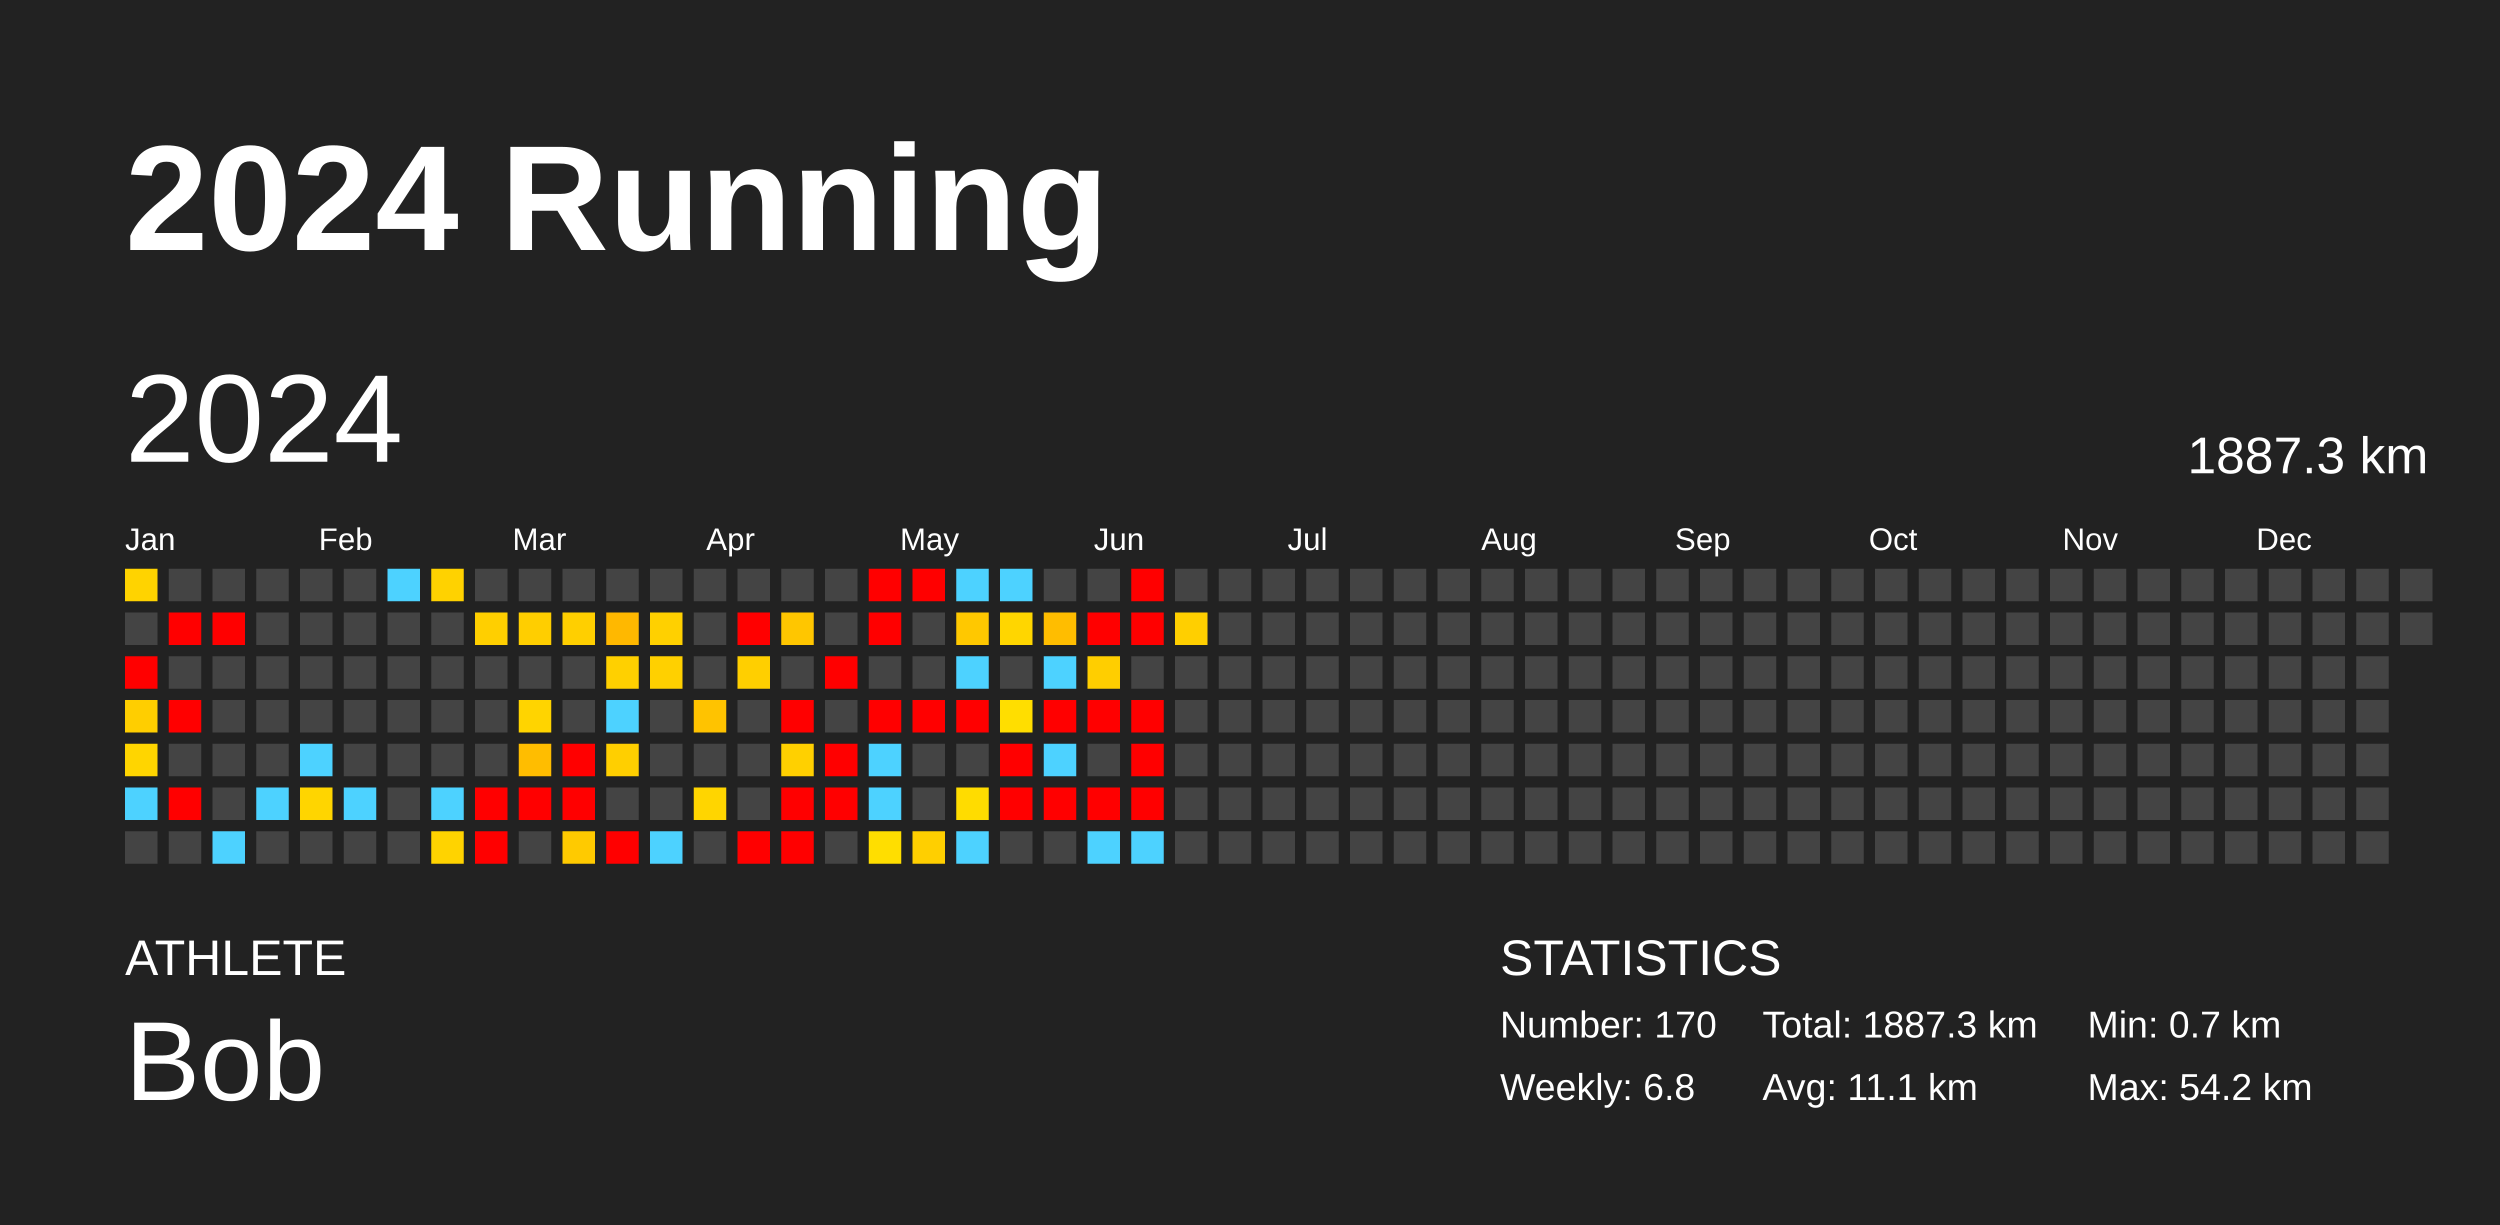
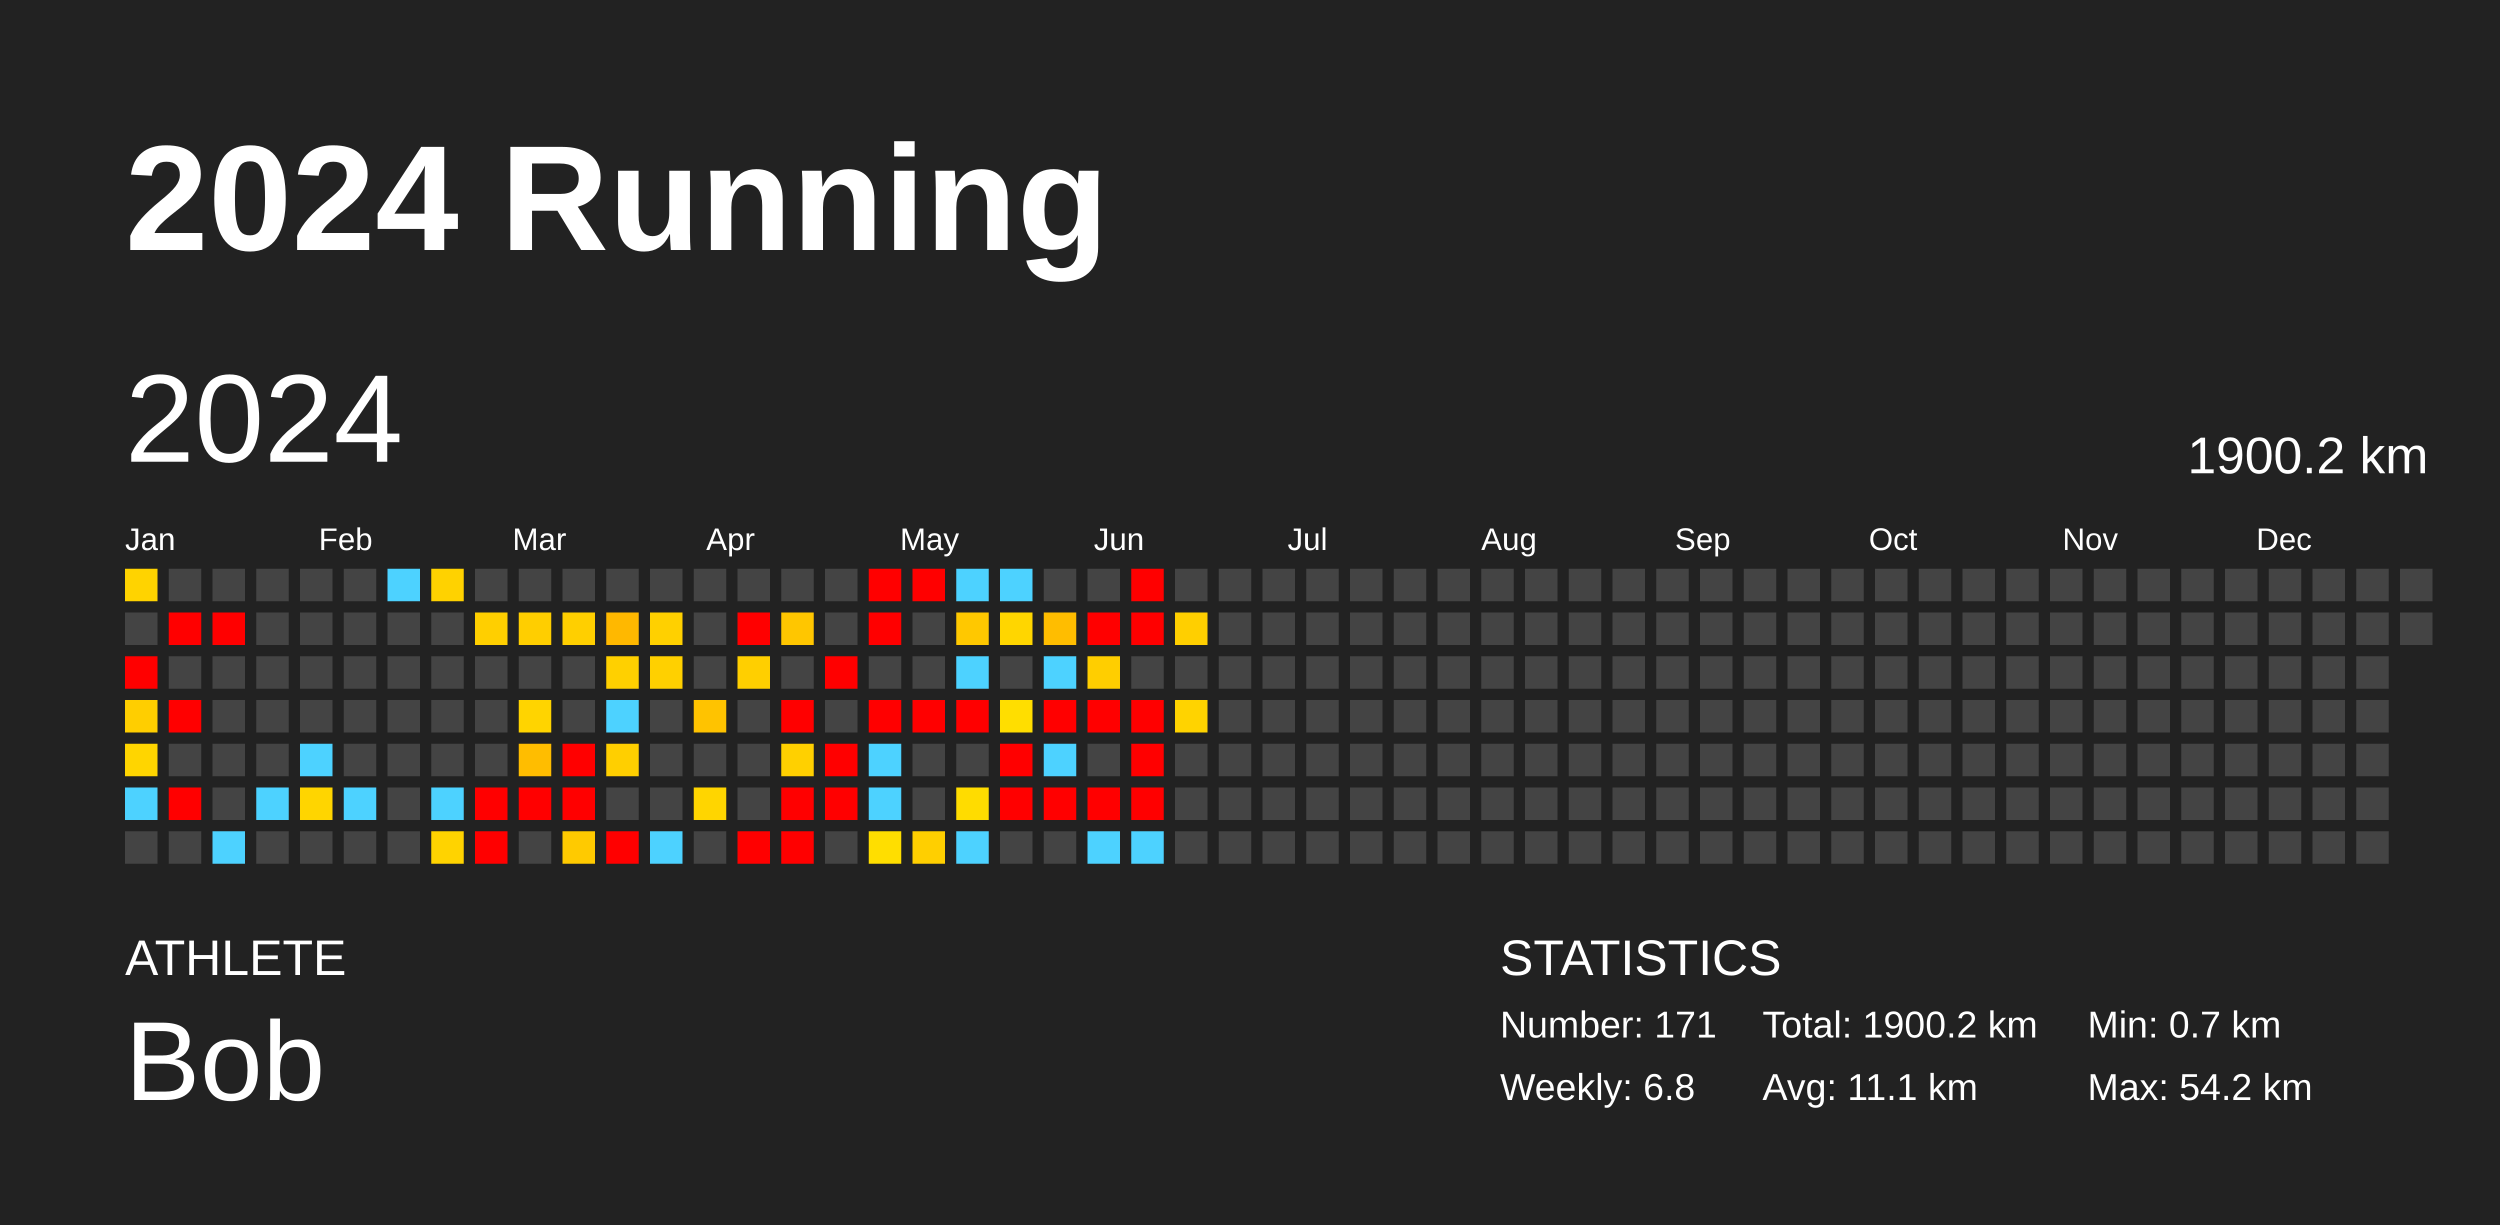
<svg xmlns="http://www.w3.org/2000/svg" baseProfile="full" height="98mm" version="1.1" viewBox="0,0,200,98" width="200mm">
  <defs />
  <rect fill="#222222" height="98" width="200" x="0" y="0" />
  <text fill="#FFFFFF" style="font-size:12px; font-family:Arial; font-weight:bold;" x="10" y="20">2024 Running</text>
  <text fill="#FFFFFF" style="font-size:4px; font-family:Arial" x="10" y="78">ATHLETE</text>
  <text fill="#FFFFFF" style="font-size:9px; font-family:Arial" x="10" y="88">Bob</text>
  <text fill="#FFFFFF" style="font-size:4px; font-family:Arial" x="120" y="78">STATISTICS</text>
-   <text fill="#FFFFFF" style="font-size:3px; font-family:Arial" x="120" y="83">Number: 170</text>
+   <text fill="#FFFFFF" style="font-size:3px; font-family:Arial" x="120" y="83">Number: 171</text>
  <text fill="#FFFFFF" style="font-size:3px; font-family:Arial" x="120" y="88">Weekly: 6.8</text>
-   <text fill="#FFFFFF" style="font-size:3px; font-family:Arial" x="141" y="83">Total: 1887.3 km</text>
+   <text fill="#FFFFFF" style="font-size:3px; font-family:Arial" x="141" y="83">Total: 1900.2 km</text>
  <text fill="#FFFFFF" style="font-size:3px; font-family:Arial" x="141" y="88">Avg: 11.1 km</text>
  <text fill="#FFFFFF" style="font-size:3px; font-family:Arial" x="167" y="83">Min: 0.7 km</text>
  <text fill="#FFFFFF" style="font-size:3px; font-family:Arial" x="167" y="88">Max: 54.2 km</text>
  <text dominant-baseline="hanging" fill="#FFFFFF" style="font-size:10.0px; font-family:Arial;" x="10" y="30">2024</text>
-   <text dominant-baseline="hanging" fill="#FFFFFF" style="font-size:4.125px; font-family:Arial;" x="175" y="35">1887.3 km</text>
+   <text dominant-baseline="hanging" fill="#FFFFFF" style="font-size:4.125px; font-family:Arial;" x="175" y="35">1900.2 km</text>
  <text fill="#FFFFFF" style="font-size:2.5px; font-family:Arial" x="10.0" y="44">Jan</text>
  <text fill="#FFFFFF" style="font-size:2.5px; font-family:Arial" x="25.5" y="44">Feb</text>
  <text fill="#FFFFFF" style="font-size:2.5px; font-family:Arial" x="41.0" y="44">Mar</text>
  <text fill="#FFFFFF" style="font-size:2.5px; font-family:Arial" x="56.5" y="44">Apr</text>
  <text fill="#FFFFFF" style="font-size:2.5px; font-family:Arial" x="72.0" y="44">May</text>
  <text fill="#FFFFFF" style="font-size:2.5px; font-family:Arial" x="87.5" y="44">Jun</text>
  <text fill="#FFFFFF" style="font-size:2.5px; font-family:Arial" x="103.0" y="44">Jul</text>
  <text fill="#FFFFFF" style="font-size:2.5px; font-family:Arial" x="118.5" y="44">Aug</text>
  <text fill="#FFFFFF" style="font-size:2.5px; font-family:Arial" x="134.0" y="44">Sep</text>
  <text fill="#FFFFFF" style="font-size:2.5px; font-family:Arial" x="149.5" y="44">Oct</text>
  <text fill="#FFFFFF" style="font-size:2.5px; font-family:Arial" x="165.0" y="44">Nov</text>
  <text fill="#FFFFFF" style="font-size:2.5px; font-family:Arial" x="180.5" y="44">Dec</text>
  <rect fill="#ffd300" height="2.6" width="2.6" x="10.0" y="45.5" />
  <rect fill="#444444" height="2.6" width="2.6" x="10.0" y="49.0" />
  <rect fill="red" height="2.6" width="2.6" x="10.0" y="52.5" />
  <rect fill="#ffce00" height="2.6" width="2.6" x="10.0" y="56.0" />
  <rect fill="#ffd500" height="2.6" width="2.6" x="10.0" y="59.5" />
  <rect fill="#4dd2ff" height="2.6" width="2.6" x="10.0" y="63.0" />
  <rect fill="#444444" height="2.6" width="2.6" x="10.0" y="66.5" />
  <rect fill="#444444" height="2.6" width="2.6" x="13.5" y="45.5" />
  <rect fill="red" height="2.6" width="2.6" x="13.5" y="49.0" />
  <rect fill="#444444" height="2.6" width="2.6" x="13.5" y="52.5" />
  <rect fill="red" height="2.6" width="2.6" x="13.5" y="56.0" />
  <rect fill="#444444" height="2.6" width="2.6" x="13.5" y="59.5" />
  <rect fill="red" height="2.6" width="2.6" x="13.5" y="63.0" />
  <rect fill="#444444" height="2.6" width="2.6" x="13.5" y="66.5" />
  <rect fill="#444444" height="2.6" width="2.6" x="17.0" y="45.5" />
  <rect fill="red" height="2.6" width="2.6" x="17.0" y="49.0" />
  <rect fill="#444444" height="2.6" width="2.6" x="17.0" y="52.5" />
  <rect fill="#444444" height="2.6" width="2.6" x="17.0" y="56.0" />
  <rect fill="#444444" height="2.6" width="2.6" x="17.0" y="59.5" />
  <rect fill="#444444" height="2.6" width="2.6" x="17.0" y="63.0" />
  <rect fill="#4dd2ff" height="2.6" width="2.6" x="17.0" y="66.5" />
  <rect fill="#444444" height="2.6" width="2.6" x="20.5" y="45.5" />
  <rect fill="#444444" height="2.6" width="2.6" x="20.5" y="49.0" />
  <rect fill="#444444" height="2.6" width="2.6" x="20.5" y="52.5" />
  <rect fill="#444444" height="2.6" width="2.6" x="20.5" y="56.0" />
  <rect fill="#444444" height="2.6" width="2.6" x="20.5" y="59.5" />
  <rect fill="#4dd2ff" height="2.6" width="2.6" x="20.5" y="63.0" />
  <rect fill="#444444" height="2.6" width="2.6" x="20.5" y="66.5" />
  <rect fill="#444444" height="2.6" width="2.6" x="24.0" y="45.5" />
  <rect fill="#444444" height="2.6" width="2.6" x="24.0" y="49.0" />
  <rect fill="#444444" height="2.6" width="2.6" x="24.0" y="52.5" />
  <rect fill="#444444" height="2.6" width="2.6" x="24.0" y="56.0" />
  <rect fill="#4dd2ff" height="2.6" width="2.6" x="24.0" y="59.5" />
  <rect fill="#ffd500" height="2.6" width="2.6" x="24.0" y="63.0" />
  <rect fill="#444444" height="2.6" width="2.6" x="24.0" y="66.5" />
  <rect fill="#444444" height="2.6" width="2.6" x="27.5" y="45.5" />
  <rect fill="#444444" height="2.6" width="2.6" x="27.5" y="49.0" />
  <rect fill="#444444" height="2.6" width="2.6" x="27.5" y="52.5" />
  <rect fill="#444444" height="2.6" width="2.6" x="27.5" y="56.0" />
  <rect fill="#444444" height="2.6" width="2.6" x="27.5" y="59.5" />
  <rect fill="#4dd2ff" height="2.6" width="2.6" x="27.5" y="63.0" />
  <rect fill="#444444" height="2.6" width="2.6" x="27.5" y="66.5" />
  <rect fill="#4dd2ff" height="2.6" width="2.6" x="31.0" y="45.5" />
  <rect fill="#444444" height="2.6" width="2.6" x="31.0" y="49.0" />
  <rect fill="#444444" height="2.6" width="2.6" x="31.0" y="52.5" />
  <rect fill="#444444" height="2.6" width="2.6" x="31.0" y="56.0" />
  <rect fill="#444444" height="2.6" width="2.6" x="31.0" y="59.5" />
  <rect fill="#444444" height="2.6" width="2.6" x="31.0" y="63.0" />
  <rect fill="#444444" height="2.6" width="2.6" x="31.0" y="66.5" />
  <rect fill="#ffd200" height="2.6" width="2.6" x="34.5" y="45.5" />
  <rect fill="#444444" height="2.6" width="2.6" x="34.5" y="49.0" />
  <rect fill="#444444" height="2.6" width="2.6" x="34.5" y="52.5" />
  <rect fill="#444444" height="2.6" width="2.6" x="34.5" y="56.0" />
  <rect fill="#444444" height="2.6" width="2.6" x="34.5" y="59.5" />
  <rect fill="#4dd2ff" height="2.6" width="2.6" x="34.5" y="63.0" />
  <rect fill="#ffd300" height="2.6" width="2.6" x="34.5" y="66.5" />
  <rect fill="#444444" height="2.6" width="2.6" x="38.0" y="45.5" />
  <rect fill="#ffcf00" height="2.6" width="2.6" x="38.0" y="49.0" />
  <rect fill="#444444" height="2.6" width="2.6" x="38.0" y="52.5" />
  <rect fill="#444444" height="2.6" width="2.6" x="38.0" y="56.0" />
  <rect fill="#444444" height="2.6" width="2.6" x="38.0" y="59.5" />
  <rect fill="red" height="2.6" width="2.6" x="38.0" y="63.0" />
  <rect fill="red" height="2.6" width="2.6" x="38.0" y="66.5" />
  <rect fill="#444444" height="2.6" width="2.6" x="41.5" y="45.5" />
  <rect fill="#ffce00" height="2.6" width="2.6" x="41.5" y="49.0" />
  <rect fill="#444444" height="2.6" width="2.6" x="41.5" y="52.5" />
  <rect fill="#ffd400" height="2.6" width="2.6" x="41.5" y="56.0" />
  <rect fill="#ffbd00" height="2.6" width="2.6" x="41.5" y="59.5" />
  <rect fill="red" height="2.6" width="2.6" x="41.5" y="63.0" />
  <rect fill="#444444" height="2.6" width="2.6" x="41.5" y="66.5" />
  <rect fill="#444444" height="2.6" width="2.6" x="45.0" y="45.5" />
  <rect fill="#ffcf00" height="2.6" width="2.6" x="45.0" y="49.0" />
  <rect fill="#444444" height="2.6" width="2.6" x="45.0" y="52.5" />
  <rect fill="#444444" height="2.6" width="2.6" x="45.0" y="56.0" />
  <rect fill="red" height="2.6" width="2.6" x="45.0" y="59.5" />
  <rect fill="red" height="2.6" width="2.6" x="45.0" y="63.0" />
  <rect fill="#ffca00" height="2.6" width="2.6" x="45.0" y="66.5" />
  <rect fill="#444444" height="2.6" width="2.6" x="48.5" y="45.5" />
  <rect fill="#ffb800" height="2.6" width="2.6" x="48.5" y="49.0" />
  <rect fill="#ffd000" height="2.6" width="2.6" x="48.5" y="52.5" />
  <rect fill="#4dd2ff" height="2.6" width="2.6" x="48.5" y="56.0" />
  <rect fill="#ffcf00" height="2.6" width="2.6" x="48.5" y="59.5" />
  <rect fill="#444444" height="2.6" width="2.6" x="48.5" y="63.0" />
  <rect fill="red" height="2.6" width="2.6" x="48.5" y="66.5" />
  <rect fill="#444444" height="2.6" width="2.6" x="52.0" y="45.5" />
  <rect fill="#ffd000" height="2.6" width="2.6" x="52.0" y="49.0" />
  <rect fill="#ffd000" height="2.6" width="2.6" x="52.0" y="52.5" />
  <rect fill="#444444" height="2.6" width="2.6" x="52.0" y="56.0" />
  <rect fill="#444444" height="2.6" width="2.6" x="52.0" y="59.5" />
  <rect fill="#444444" height="2.6" width="2.6" x="52.0" y="63.0" />
  <rect fill="#4dd2ff" height="2.6" width="2.6" x="52.0" y="66.5" />
  <rect fill="#444444" height="2.6" width="2.6" x="55.5" y="45.5" />
  <rect fill="#444444" height="2.6" width="2.6" x="55.5" y="49.0" />
  <rect fill="#444444" height="2.6" width="2.6" x="55.5" y="52.5" />
  <rect fill="#ffc300" height="2.6" width="2.6" x="55.5" y="56.0" />
  <rect fill="#444444" height="2.6" width="2.6" x="55.5" y="59.5" />
  <rect fill="#ffd500" height="2.6" width="2.6" x="55.5" y="63.0" />
  <rect fill="#444444" height="2.6" width="2.6" x="55.5" y="66.5" />
  <rect fill="#444444" height="2.6" width="2.6" x="59.0" y="45.5" />
  <rect fill="red" height="2.6" width="2.6" x="59.0" y="49.0" />
  <rect fill="#ffcf00" height="2.6" width="2.6" x="59.0" y="52.5" />
  <rect fill="#444444" height="2.6" width="2.6" x="59.0" y="56.0" />
  <rect fill="#444444" height="2.6" width="2.6" x="59.0" y="59.5" />
  <rect fill="#444444" height="2.6" width="2.6" x="59.0" y="63.0" />
  <rect fill="red" height="2.6" width="2.6" x="59.0" y="66.5" />
  <rect fill="#444444" height="2.6" width="2.6" x="62.5" y="45.5" />
  <rect fill="#ffc600" height="2.6" width="2.6" x="62.5" y="49.0" />
  <rect fill="#444444" height="2.6" width="2.6" x="62.5" y="52.5" />
  <rect fill="red" height="2.6" width="2.6" x="62.5" y="56.0" />
  <rect fill="#ffd000" height="2.6" width="2.6" x="62.5" y="59.5" />
  <rect fill="red" height="2.6" width="2.6" x="62.5" y="63.0" />
  <rect fill="red" height="2.6" width="2.6" x="62.5" y="66.5" />
  <rect fill="#444444" height="2.6" width="2.6" x="66.0" y="45.5" />
  <rect fill="#444444" height="2.6" width="2.6" x="66.0" y="49.0" />
  <rect fill="red" height="2.6" width="2.6" x="66.0" y="52.5" />
  <rect fill="#444444" height="2.6" width="2.6" x="66.0" y="56.0" />
  <rect fill="red" height="2.6" width="2.6" x="66.0" y="59.5" />
  <rect fill="red" height="2.6" width="2.6" x="66.0" y="63.0" />
  <rect fill="#444444" height="2.6" width="2.6" x="66.0" y="66.5" />
  <rect fill="red" height="2.6" width="2.6" x="69.5" y="45.5" />
  <rect fill="red" height="2.6" width="2.6" x="69.5" y="49.0" />
  <rect fill="#444444" height="2.6" width="2.6" x="69.5" y="52.5" />
  <rect fill="red" height="2.6" width="2.6" x="69.5" y="56.0" />
  <rect fill="#4dd2ff" height="2.6" width="2.6" x="69.5" y="59.5" />
  <rect fill="#4dd2ff" height="2.6" width="2.6" x="69.5" y="63.0" />
  <rect fill="#ffde00" height="2.6" width="2.6" x="69.5" y="66.5" />
  <rect fill="red" height="2.6" width="2.6" x="73.0" y="45.5" />
  <rect fill="#444444" height="2.6" width="2.6" x="73.0" y="49.0" />
  <rect fill="#444444" height="2.6" width="2.6" x="73.0" y="52.5" />
  <rect fill="red" height="2.6" width="2.6" x="73.0" y="56.0" />
  <rect fill="#444444" height="2.6" width="2.6" x="73.0" y="59.5" />
  <rect fill="#444444" height="2.6" width="2.6" x="73.0" y="63.0" />
  <rect fill="#ffcf00" height="2.6" width="2.6" x="73.0" y="66.5" />
  <rect fill="#4dd2ff" height="2.6" width="2.6" x="76.5" y="45.5" />
  <rect fill="#ffc800" height="2.6" width="2.6" x="76.5" y="49.0" />
  <rect fill="#4dd2ff" height="2.6" width="2.6" x="76.5" y="52.5" />
  <rect fill="red" height="2.6" width="2.6" x="76.5" y="56.0" />
  <rect fill="#444444" height="2.6" width="2.6" x="76.5" y="59.5" />
  <rect fill="#ffdc00" height="2.6" width="2.6" x="76.5" y="63.0" />
  <rect fill="#4dd2ff" height="2.6" width="2.6" x="76.5" y="66.5" />
  <rect fill="#4dd2ff" height="2.6" width="2.6" x="80.0" y="45.5" />
  <rect fill="#ffd600" height="2.6" width="2.6" x="80.0" y="49.0" />
  <rect fill="#444444" height="2.6" width="2.6" x="80.0" y="52.5" />
  <rect fill="#ffde00" height="2.6" width="2.6" x="80.0" y="56.0" />
  <rect fill="red" height="2.6" width="2.6" x="80.0" y="59.5" />
  <rect fill="red" height="2.6" width="2.6" x="80.0" y="63.0" />
  <rect fill="#444444" height="2.6" width="2.6" x="80.0" y="66.5" />
  <rect fill="#444444" height="2.6" width="2.6" x="83.5" y="45.5" />
  <rect fill="#ffbd00" height="2.6" width="2.6" x="83.5" y="49.0" />
  <rect fill="#4dd2ff" height="2.6" width="2.6" x="83.5" y="52.5" />
  <rect fill="red" height="2.6" width="2.6" x="83.5" y="56.0" />
  <rect fill="#4dd2ff" height="2.6" width="2.6" x="83.5" y="59.5" />
  <rect fill="red" height="2.6" width="2.6" x="83.5" y="63.0" />
  <rect fill="#444444" height="2.6" width="2.6" x="83.5" y="66.5" />
  <rect fill="#444444" height="2.6" width="2.6" x="87.0" y="45.5" />
  <rect fill="red" height="2.6" width="2.6" x="87.0" y="49.0" />
  <rect fill="#ffce00" height="2.6" width="2.6" x="87.0" y="52.5" />
  <rect fill="red" height="2.6" width="2.6" x="87.0" y="56.0" />
  <rect fill="#444444" height="2.6" width="2.6" x="87.0" y="59.5" />
  <rect fill="red" height="2.6" width="2.6" x="87.0" y="63.0" />
  <rect fill="#4dd2ff" height="2.6" width="2.6" x="87.0" y="66.5" />
  <rect fill="red" height="2.6" width="2.6" x="90.5" y="45.5" />
  <rect fill="red" height="2.6" width="2.6" x="90.5" y="49.0" />
  <rect fill="#444444" height="2.6" width="2.6" x="90.5" y="52.5" />
  <rect fill="red" height="2.6" width="2.6" x="90.5" y="56.0" />
  <rect fill="red" height="2.6" width="2.6" x="90.5" y="59.5" />
  <rect fill="red" height="2.6" width="2.6" x="90.5" y="63.0" />
  <rect fill="#4dd2ff" height="2.6" width="2.6" x="90.5" y="66.5" />
  <rect fill="#444444" height="2.6" width="2.6" x="94.0" y="45.5" />
  <rect fill="#ffcf00" height="2.6" width="2.6" x="94.0" y="49.0" />
  <rect fill="#444444" height="2.6" width="2.6" x="94.0" y="52.5" />
-   <rect fill="#444444" height="2.6" width="2.6" x="94.0" y="56.0" />
+   <rect fill="#ffd300" height="2.6" width="2.6" x="94.0" y="56.0" />
  <rect fill="#444444" height="2.6" width="2.6" x="94.0" y="59.5" />
  <rect fill="#444444" height="2.6" width="2.6" x="94.0" y="63.0" />
  <rect fill="#444444" height="2.6" width="2.6" x="94.0" y="66.5" />
  <rect fill="#444444" height="2.6" width="2.6" x="97.5" y="45.5" />
  <rect fill="#444444" height="2.6" width="2.6" x="97.5" y="49.0" />
  <rect fill="#444444" height="2.6" width="2.6" x="97.5" y="52.5" />
  <rect fill="#444444" height="2.6" width="2.6" x="97.5" y="56.0" />
  <rect fill="#444444" height="2.6" width="2.6" x="97.5" y="59.5" />
  <rect fill="#444444" height="2.6" width="2.6" x="97.5" y="63.0" />
  <rect fill="#444444" height="2.6" width="2.6" x="97.5" y="66.5" />
  <rect fill="#444444" height="2.6" width="2.6" x="101.0" y="45.5" />
  <rect fill="#444444" height="2.6" width="2.6" x="101.0" y="49.0" />
  <rect fill="#444444" height="2.6" width="2.6" x="101.0" y="52.5" />
  <rect fill="#444444" height="2.6" width="2.6" x="101.0" y="56.0" />
  <rect fill="#444444" height="2.6" width="2.6" x="101.0" y="59.5" />
  <rect fill="#444444" height="2.6" width="2.6" x="101.0" y="63.0" />
  <rect fill="#444444" height="2.6" width="2.6" x="101.0" y="66.5" />
  <rect fill="#444444" height="2.6" width="2.6" x="104.5" y="45.5" />
  <rect fill="#444444" height="2.6" width="2.6" x="104.5" y="49.0" />
  <rect fill="#444444" height="2.6" width="2.6" x="104.5" y="52.5" />
  <rect fill="#444444" height="2.6" width="2.6" x="104.5" y="56.0" />
  <rect fill="#444444" height="2.6" width="2.6" x="104.5" y="59.5" />
  <rect fill="#444444" height="2.6" width="2.6" x="104.5" y="63.0" />
  <rect fill="#444444" height="2.6" width="2.6" x="104.5" y="66.5" />
  <rect fill="#444444" height="2.6" width="2.6" x="108.0" y="45.5" />
  <rect fill="#444444" height="2.6" width="2.6" x="108.0" y="49.0" />
  <rect fill="#444444" height="2.6" width="2.6" x="108.0" y="52.5" />
  <rect fill="#444444" height="2.6" width="2.6" x="108.0" y="56.0" />
  <rect fill="#444444" height="2.6" width="2.6" x="108.0" y="59.5" />
  <rect fill="#444444" height="2.6" width="2.6" x="108.0" y="63.0" />
  <rect fill="#444444" height="2.6" width="2.6" x="108.0" y="66.5" />
  <rect fill="#444444" height="2.6" width="2.6" x="111.5" y="45.5" />
  <rect fill="#444444" height="2.6" width="2.6" x="111.5" y="49.0" />
  <rect fill="#444444" height="2.6" width="2.6" x="111.5" y="52.5" />
  <rect fill="#444444" height="2.6" width="2.6" x="111.5" y="56.0" />
  <rect fill="#444444" height="2.6" width="2.6" x="111.5" y="59.5" />
  <rect fill="#444444" height="2.6" width="2.6" x="111.5" y="63.0" />
  <rect fill="#444444" height="2.6" width="2.6" x="111.5" y="66.5" />
  <rect fill="#444444" height="2.6" width="2.6" x="115.0" y="45.5" />
  <rect fill="#444444" height="2.6" width="2.6" x="115.0" y="49.0" />
  <rect fill="#444444" height="2.6" width="2.6" x="115.0" y="52.5" />
  <rect fill="#444444" height="2.6" width="2.6" x="115.0" y="56.0" />
  <rect fill="#444444" height="2.6" width="2.6" x="115.0" y="59.5" />
  <rect fill="#444444" height="2.6" width="2.6" x="115.0" y="63.0" />
  <rect fill="#444444" height="2.6" width="2.6" x="115.0" y="66.5" />
  <rect fill="#444444" height="2.6" width="2.6" x="118.5" y="45.5" />
  <rect fill="#444444" height="2.6" width="2.6" x="118.5" y="49.0" />
  <rect fill="#444444" height="2.6" width="2.6" x="118.5" y="52.5" />
  <rect fill="#444444" height="2.6" width="2.6" x="118.5" y="56.0" />
  <rect fill="#444444" height="2.6" width="2.6" x="118.5" y="59.5" />
  <rect fill="#444444" height="2.6" width="2.6" x="118.5" y="63.0" />
  <rect fill="#444444" height="2.6" width="2.6" x="118.5" y="66.5" />
  <rect fill="#444444" height="2.6" width="2.6" x="122.0" y="45.5" />
  <rect fill="#444444" height="2.6" width="2.6" x="122.0" y="49.0" />
  <rect fill="#444444" height="2.6" width="2.6" x="122.0" y="52.5" />
  <rect fill="#444444" height="2.6" width="2.6" x="122.0" y="56.0" />
  <rect fill="#444444" height="2.6" width="2.6" x="122.0" y="59.5" />
  <rect fill="#444444" height="2.6" width="2.6" x="122.0" y="63.0" />
  <rect fill="#444444" height="2.6" width="2.6" x="122.0" y="66.5" />
  <rect fill="#444444" height="2.6" width="2.6" x="125.5" y="45.5" />
  <rect fill="#444444" height="2.6" width="2.6" x="125.5" y="49.0" />
  <rect fill="#444444" height="2.6" width="2.6" x="125.5" y="52.5" />
  <rect fill="#444444" height="2.6" width="2.6" x="125.5" y="56.0" />
  <rect fill="#444444" height="2.6" width="2.6" x="125.5" y="59.5" />
  <rect fill="#444444" height="2.6" width="2.6" x="125.5" y="63.0" />
  <rect fill="#444444" height="2.6" width="2.6" x="125.5" y="66.5" />
  <rect fill="#444444" height="2.6" width="2.6" x="129.0" y="45.5" />
  <rect fill="#444444" height="2.6" width="2.6" x="129.0" y="49.0" />
  <rect fill="#444444" height="2.6" width="2.6" x="129.0" y="52.5" />
  <rect fill="#444444" height="2.6" width="2.6" x="129.0" y="56.0" />
  <rect fill="#444444" height="2.6" width="2.6" x="129.0" y="59.5" />
  <rect fill="#444444" height="2.6" width="2.6" x="129.0" y="63.0" />
  <rect fill="#444444" height="2.6" width="2.6" x="129.0" y="66.5" />
  <rect fill="#444444" height="2.6" width="2.6" x="132.5" y="45.5" />
  <rect fill="#444444" height="2.6" width="2.6" x="132.5" y="49.0" />
  <rect fill="#444444" height="2.6" width="2.6" x="132.5" y="52.5" />
  <rect fill="#444444" height="2.6" width="2.6" x="132.5" y="56.0" />
  <rect fill="#444444" height="2.6" width="2.6" x="132.5" y="59.5" />
  <rect fill="#444444" height="2.6" width="2.6" x="132.5" y="63.0" />
  <rect fill="#444444" height="2.6" width="2.6" x="132.5" y="66.5" />
  <rect fill="#444444" height="2.6" width="2.6" x="136.0" y="45.5" />
  <rect fill="#444444" height="2.6" width="2.6" x="136.0" y="49.0" />
  <rect fill="#444444" height="2.6" width="2.6" x="136.0" y="52.5" />
  <rect fill="#444444" height="2.6" width="2.6" x="136.0" y="56.0" />
  <rect fill="#444444" height="2.6" width="2.6" x="136.0" y="59.5" />
  <rect fill="#444444" height="2.6" width="2.6" x="136.0" y="63.0" />
  <rect fill="#444444" height="2.6" width="2.6" x="136.0" y="66.5" />
  <rect fill="#444444" height="2.6" width="2.6" x="139.5" y="45.5" />
  <rect fill="#444444" height="2.6" width="2.6" x="139.5" y="49.0" />
  <rect fill="#444444" height="2.6" width="2.6" x="139.5" y="52.5" />
  <rect fill="#444444" height="2.6" width="2.6" x="139.5" y="56.0" />
  <rect fill="#444444" height="2.6" width="2.6" x="139.5" y="59.5" />
  <rect fill="#444444" height="2.6" width="2.6" x="139.5" y="63.0" />
  <rect fill="#444444" height="2.6" width="2.6" x="139.5" y="66.5" />
  <rect fill="#444444" height="2.6" width="2.6" x="143.0" y="45.5" />
  <rect fill="#444444" height="2.6" width="2.6" x="143.0" y="49.0" />
  <rect fill="#444444" height="2.6" width="2.6" x="143.0" y="52.5" />
  <rect fill="#444444" height="2.6" width="2.6" x="143.0" y="56.0" />
  <rect fill="#444444" height="2.6" width="2.6" x="143.0" y="59.5" />
  <rect fill="#444444" height="2.6" width="2.6" x="143.0" y="63.0" />
  <rect fill="#444444" height="2.6" width="2.6" x="143.0" y="66.5" />
  <rect fill="#444444" height="2.6" width="2.6" x="146.5" y="45.5" />
  <rect fill="#444444" height="2.6" width="2.6" x="146.5" y="49.0" />
  <rect fill="#444444" height="2.6" width="2.6" x="146.5" y="52.5" />
  <rect fill="#444444" height="2.6" width="2.6" x="146.5" y="56.0" />
  <rect fill="#444444" height="2.6" width="2.6" x="146.5" y="59.5" />
  <rect fill="#444444" height="2.6" width="2.6" x="146.5" y="63.0" />
  <rect fill="#444444" height="2.6" width="2.6" x="146.5" y="66.5" />
  <rect fill="#444444" height="2.6" width="2.6" x="150.0" y="45.5" />
  <rect fill="#444444" height="2.6" width="2.6" x="150.0" y="49.0" />
  <rect fill="#444444" height="2.6" width="2.6" x="150.0" y="52.5" />
  <rect fill="#444444" height="2.6" width="2.6" x="150.0" y="56.0" />
  <rect fill="#444444" height="2.6" width="2.6" x="150.0" y="59.5" />
  <rect fill="#444444" height="2.6" width="2.6" x="150.0" y="63.0" />
  <rect fill="#444444" height="2.6" width="2.6" x="150.0" y="66.5" />
  <rect fill="#444444" height="2.6" width="2.6" x="153.5" y="45.5" />
  <rect fill="#444444" height="2.6" width="2.6" x="153.5" y="49.0" />
  <rect fill="#444444" height="2.6" width="2.6" x="153.5" y="52.5" />
  <rect fill="#444444" height="2.6" width="2.6" x="153.5" y="56.0" />
  <rect fill="#444444" height="2.6" width="2.6" x="153.5" y="59.5" />
  <rect fill="#444444" height="2.6" width="2.6" x="153.5" y="63.0" />
  <rect fill="#444444" height="2.6" width="2.6" x="153.5" y="66.5" />
  <rect fill="#444444" height="2.6" width="2.6" x="157.0" y="45.5" />
  <rect fill="#444444" height="2.6" width="2.6" x="157.0" y="49.0" />
  <rect fill="#444444" height="2.6" width="2.6" x="157.0" y="52.5" />
  <rect fill="#444444" height="2.6" width="2.6" x="157.0" y="56.0" />
  <rect fill="#444444" height="2.6" width="2.6" x="157.0" y="59.5" />
  <rect fill="#444444" height="2.6" width="2.6" x="157.0" y="63.0" />
  <rect fill="#444444" height="2.6" width="2.6" x="157.0" y="66.5" />
  <rect fill="#444444" height="2.6" width="2.6" x="160.5" y="45.5" />
  <rect fill="#444444" height="2.6" width="2.6" x="160.5" y="49.0" />
  <rect fill="#444444" height="2.6" width="2.6" x="160.5" y="52.5" />
  <rect fill="#444444" height="2.6" width="2.6" x="160.5" y="56.0" />
  <rect fill="#444444" height="2.6" width="2.6" x="160.5" y="59.5" />
  <rect fill="#444444" height="2.6" width="2.6" x="160.5" y="63.0" />
  <rect fill="#444444" height="2.6" width="2.6" x="160.5" y="66.5" />
  <rect fill="#444444" height="2.6" width="2.6" x="164.0" y="45.5" />
  <rect fill="#444444" height="2.6" width="2.6" x="164.0" y="49.0" />
  <rect fill="#444444" height="2.6" width="2.6" x="164.0" y="52.5" />
  <rect fill="#444444" height="2.6" width="2.6" x="164.0" y="56.0" />
  <rect fill="#444444" height="2.6" width="2.6" x="164.0" y="59.5" />
  <rect fill="#444444" height="2.6" width="2.6" x="164.0" y="63.0" />
  <rect fill="#444444" height="2.6" width="2.6" x="164.0" y="66.5" />
  <rect fill="#444444" height="2.6" width="2.6" x="167.5" y="45.5" />
  <rect fill="#444444" height="2.6" width="2.6" x="167.5" y="49.0" />
  <rect fill="#444444" height="2.6" width="2.6" x="167.5" y="52.5" />
  <rect fill="#444444" height="2.6" width="2.6" x="167.5" y="56.0" />
  <rect fill="#444444" height="2.6" width="2.6" x="167.5" y="59.5" />
  <rect fill="#444444" height="2.6" width="2.6" x="167.5" y="63.0" />
  <rect fill="#444444" height="2.6" width="2.6" x="167.5" y="66.5" />
  <rect fill="#444444" height="2.6" width="2.6" x="171.0" y="45.5" />
  <rect fill="#444444" height="2.6" width="2.6" x="171.0" y="49.0" />
  <rect fill="#444444" height="2.6" width="2.6" x="171.0" y="52.5" />
  <rect fill="#444444" height="2.6" width="2.6" x="171.0" y="56.0" />
  <rect fill="#444444" height="2.6" width="2.6" x="171.0" y="59.5" />
  <rect fill="#444444" height="2.6" width="2.6" x="171.0" y="63.0" />
  <rect fill="#444444" height="2.6" width="2.6" x="171.0" y="66.5" />
  <rect fill="#444444" height="2.6" width="2.6" x="174.5" y="45.5" />
  <rect fill="#444444" height="2.6" width="2.6" x="174.5" y="49.0" />
  <rect fill="#444444" height="2.6" width="2.6" x="174.5" y="52.5" />
  <rect fill="#444444" height="2.6" width="2.6" x="174.5" y="56.0" />
  <rect fill="#444444" height="2.6" width="2.6" x="174.5" y="59.5" />
  <rect fill="#444444" height="2.6" width="2.6" x="174.5" y="63.0" />
  <rect fill="#444444" height="2.6" width="2.6" x="174.5" y="66.5" />
  <rect fill="#444444" height="2.6" width="2.6" x="178.0" y="45.5" />
  <rect fill="#444444" height="2.6" width="2.6" x="178.0" y="49.0" />
  <rect fill="#444444" height="2.6" width="2.6" x="178.0" y="52.5" />
  <rect fill="#444444" height="2.6" width="2.6" x="178.0" y="56.0" />
  <rect fill="#444444" height="2.6" width="2.6" x="178.0" y="59.5" />
  <rect fill="#444444" height="2.6" width="2.6" x="178.0" y="63.0" />
  <rect fill="#444444" height="2.6" width="2.6" x="178.0" y="66.5" />
  <rect fill="#444444" height="2.6" width="2.6" x="181.5" y="45.5" />
  <rect fill="#444444" height="2.6" width="2.6" x="181.5" y="49.0" />
  <rect fill="#444444" height="2.6" width="2.6" x="181.5" y="52.5" />
  <rect fill="#444444" height="2.6" width="2.6" x="181.5" y="56.0" />
  <rect fill="#444444" height="2.6" width="2.6" x="181.5" y="59.5" />
  <rect fill="#444444" height="2.6" width="2.6" x="181.5" y="63.0" />
  <rect fill="#444444" height="2.6" width="2.6" x="181.5" y="66.5" />
  <rect fill="#444444" height="2.6" width="2.6" x="185.0" y="45.5" />
  <rect fill="#444444" height="2.6" width="2.6" x="185.0" y="49.0" />
  <rect fill="#444444" height="2.6" width="2.6" x="185.0" y="52.5" />
  <rect fill="#444444" height="2.6" width="2.6" x="185.0" y="56.0" />
  <rect fill="#444444" height="2.6" width="2.6" x="185.0" y="59.5" />
  <rect fill="#444444" height="2.6" width="2.6" x="185.0" y="63.0" />
  <rect fill="#444444" height="2.6" width="2.6" x="185.0" y="66.5" />
  <rect fill="#444444" height="2.6" width="2.6" x="188.5" y="45.5" />
  <rect fill="#444444" height="2.6" width="2.6" x="188.5" y="49.0" />
  <rect fill="#444444" height="2.6" width="2.6" x="188.5" y="52.5" />
  <rect fill="#444444" height="2.6" width="2.6" x="188.5" y="56.0" />
  <rect fill="#444444" height="2.6" width="2.6" x="188.5" y="59.5" />
  <rect fill="#444444" height="2.6" width="2.6" x="188.5" y="63.0" />
  <rect fill="#444444" height="2.6" width="2.6" x="188.5" y="66.5" />
  <rect fill="#444444" height="2.6" width="2.6" x="192.0" y="45.5" />
  <rect fill="#444444" height="2.6" width="2.6" x="192.0" y="49.0" />
</svg>
